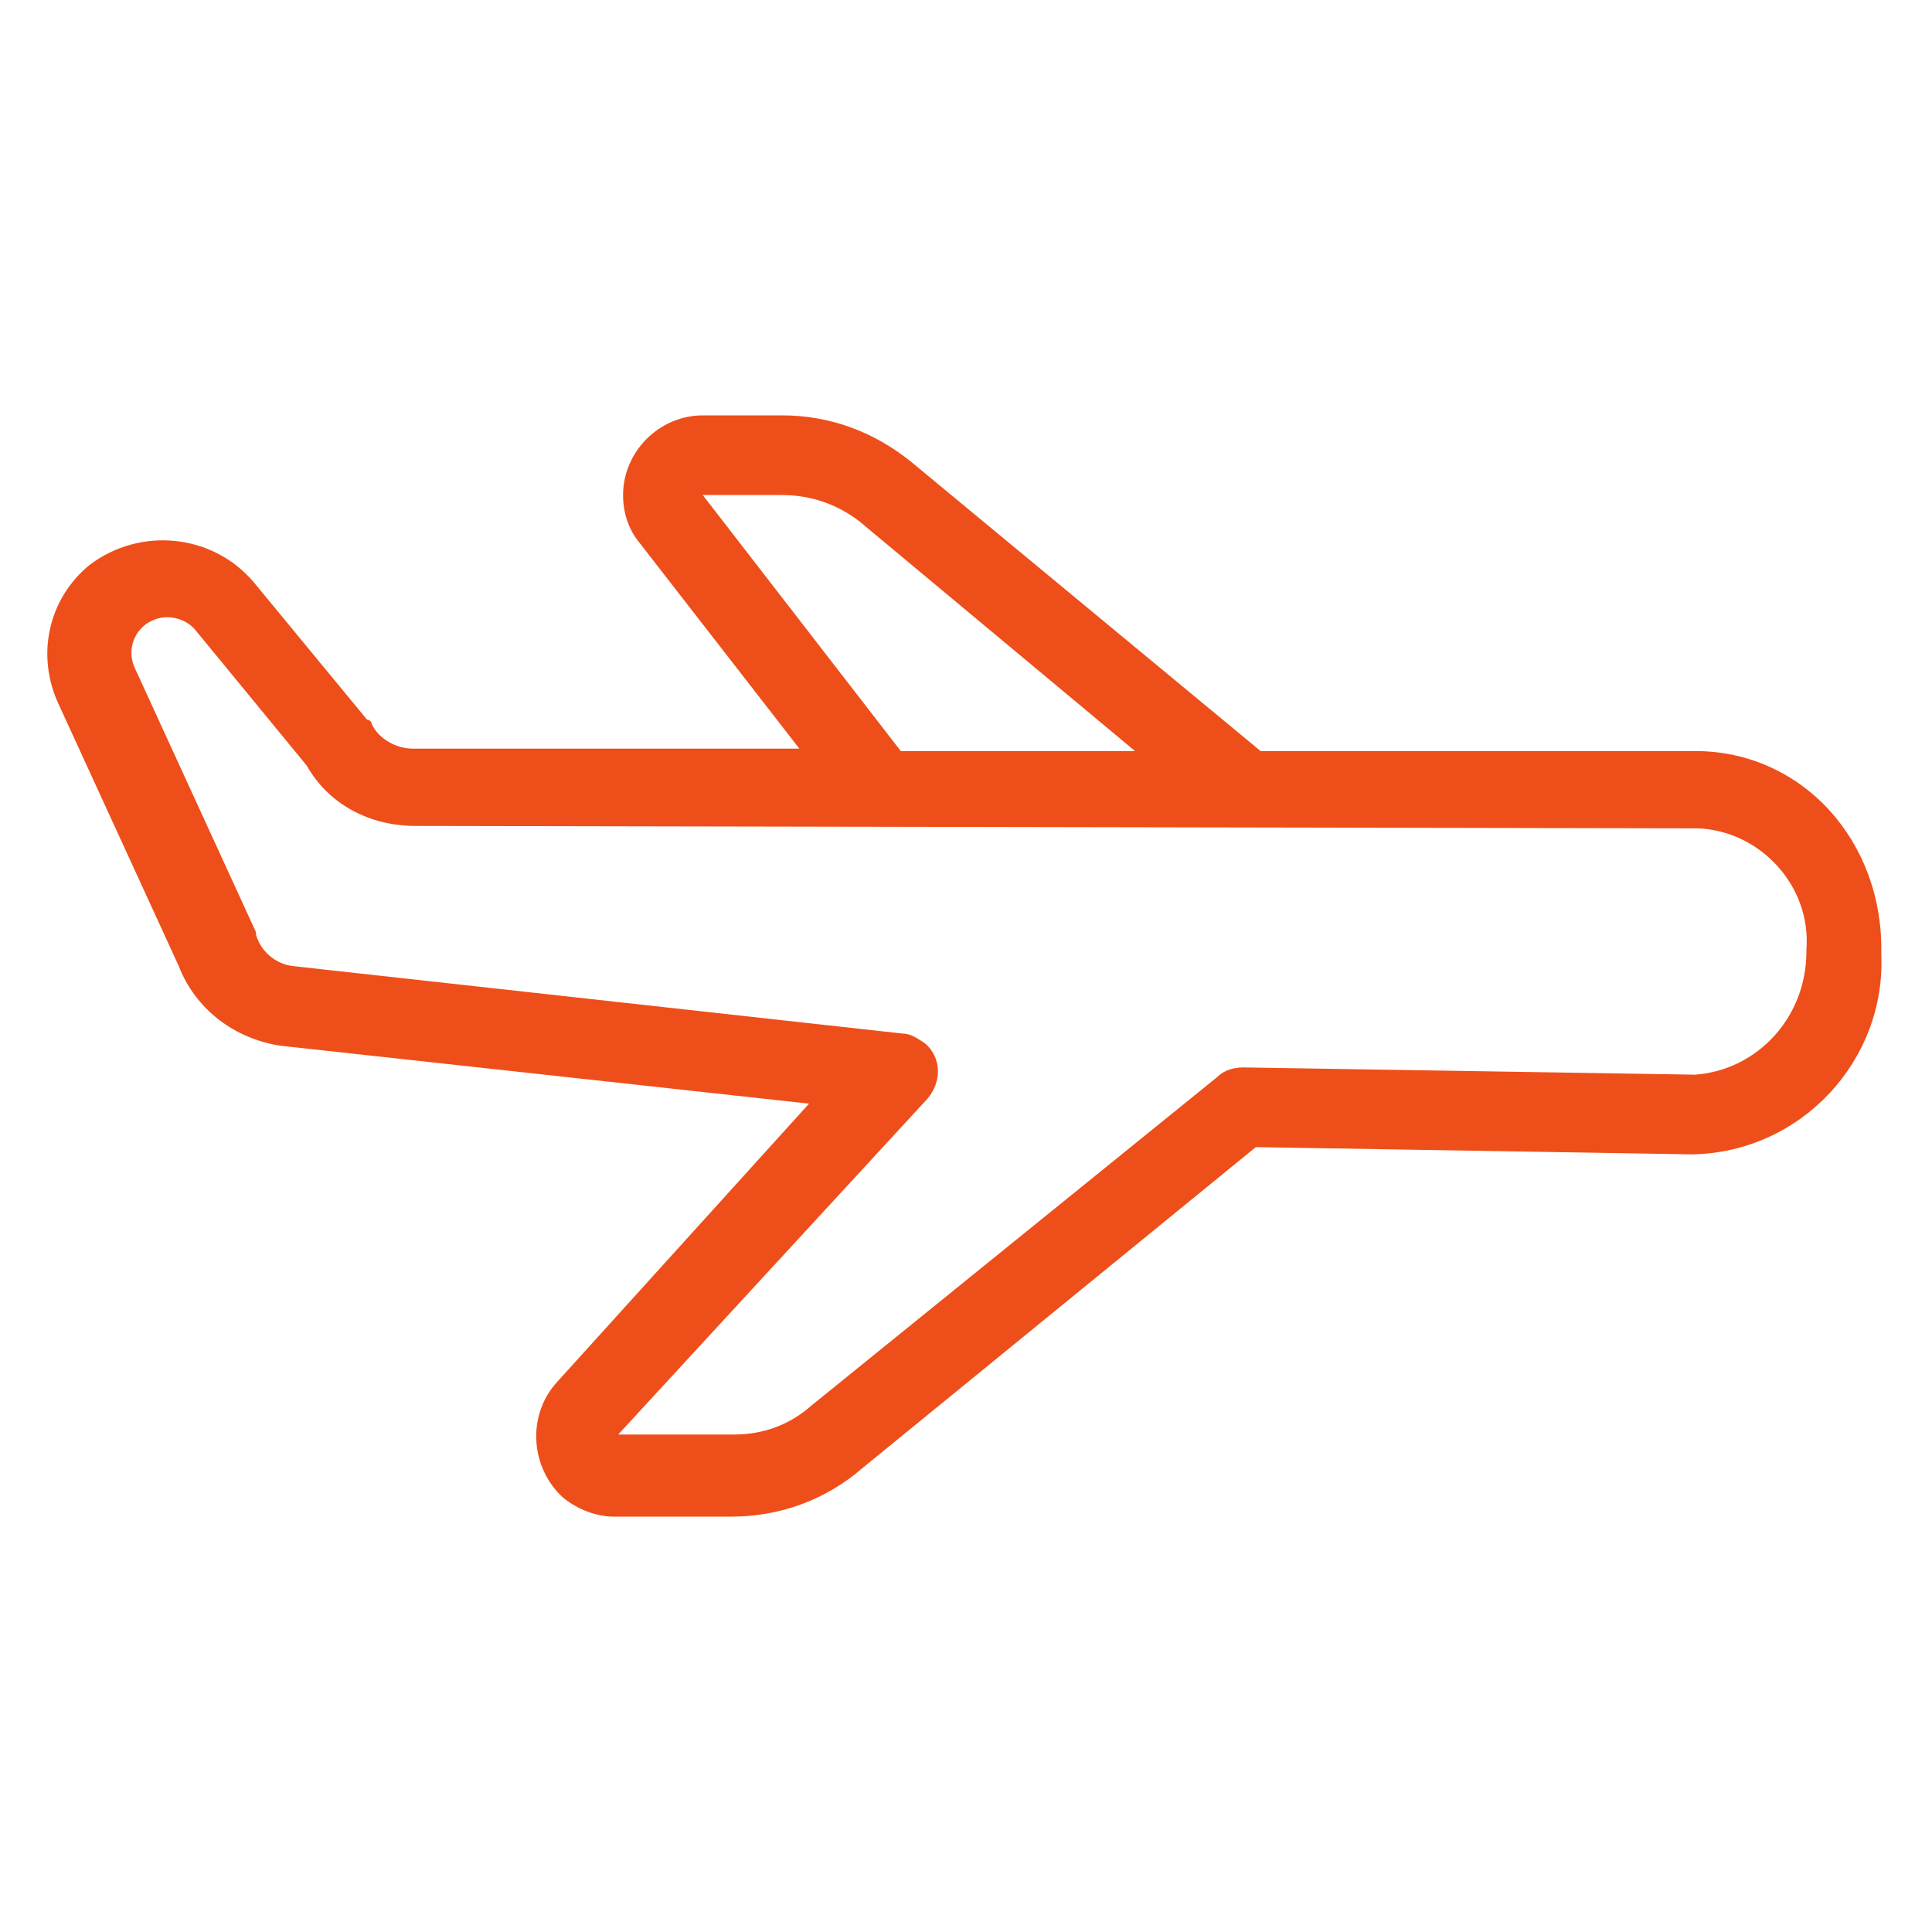
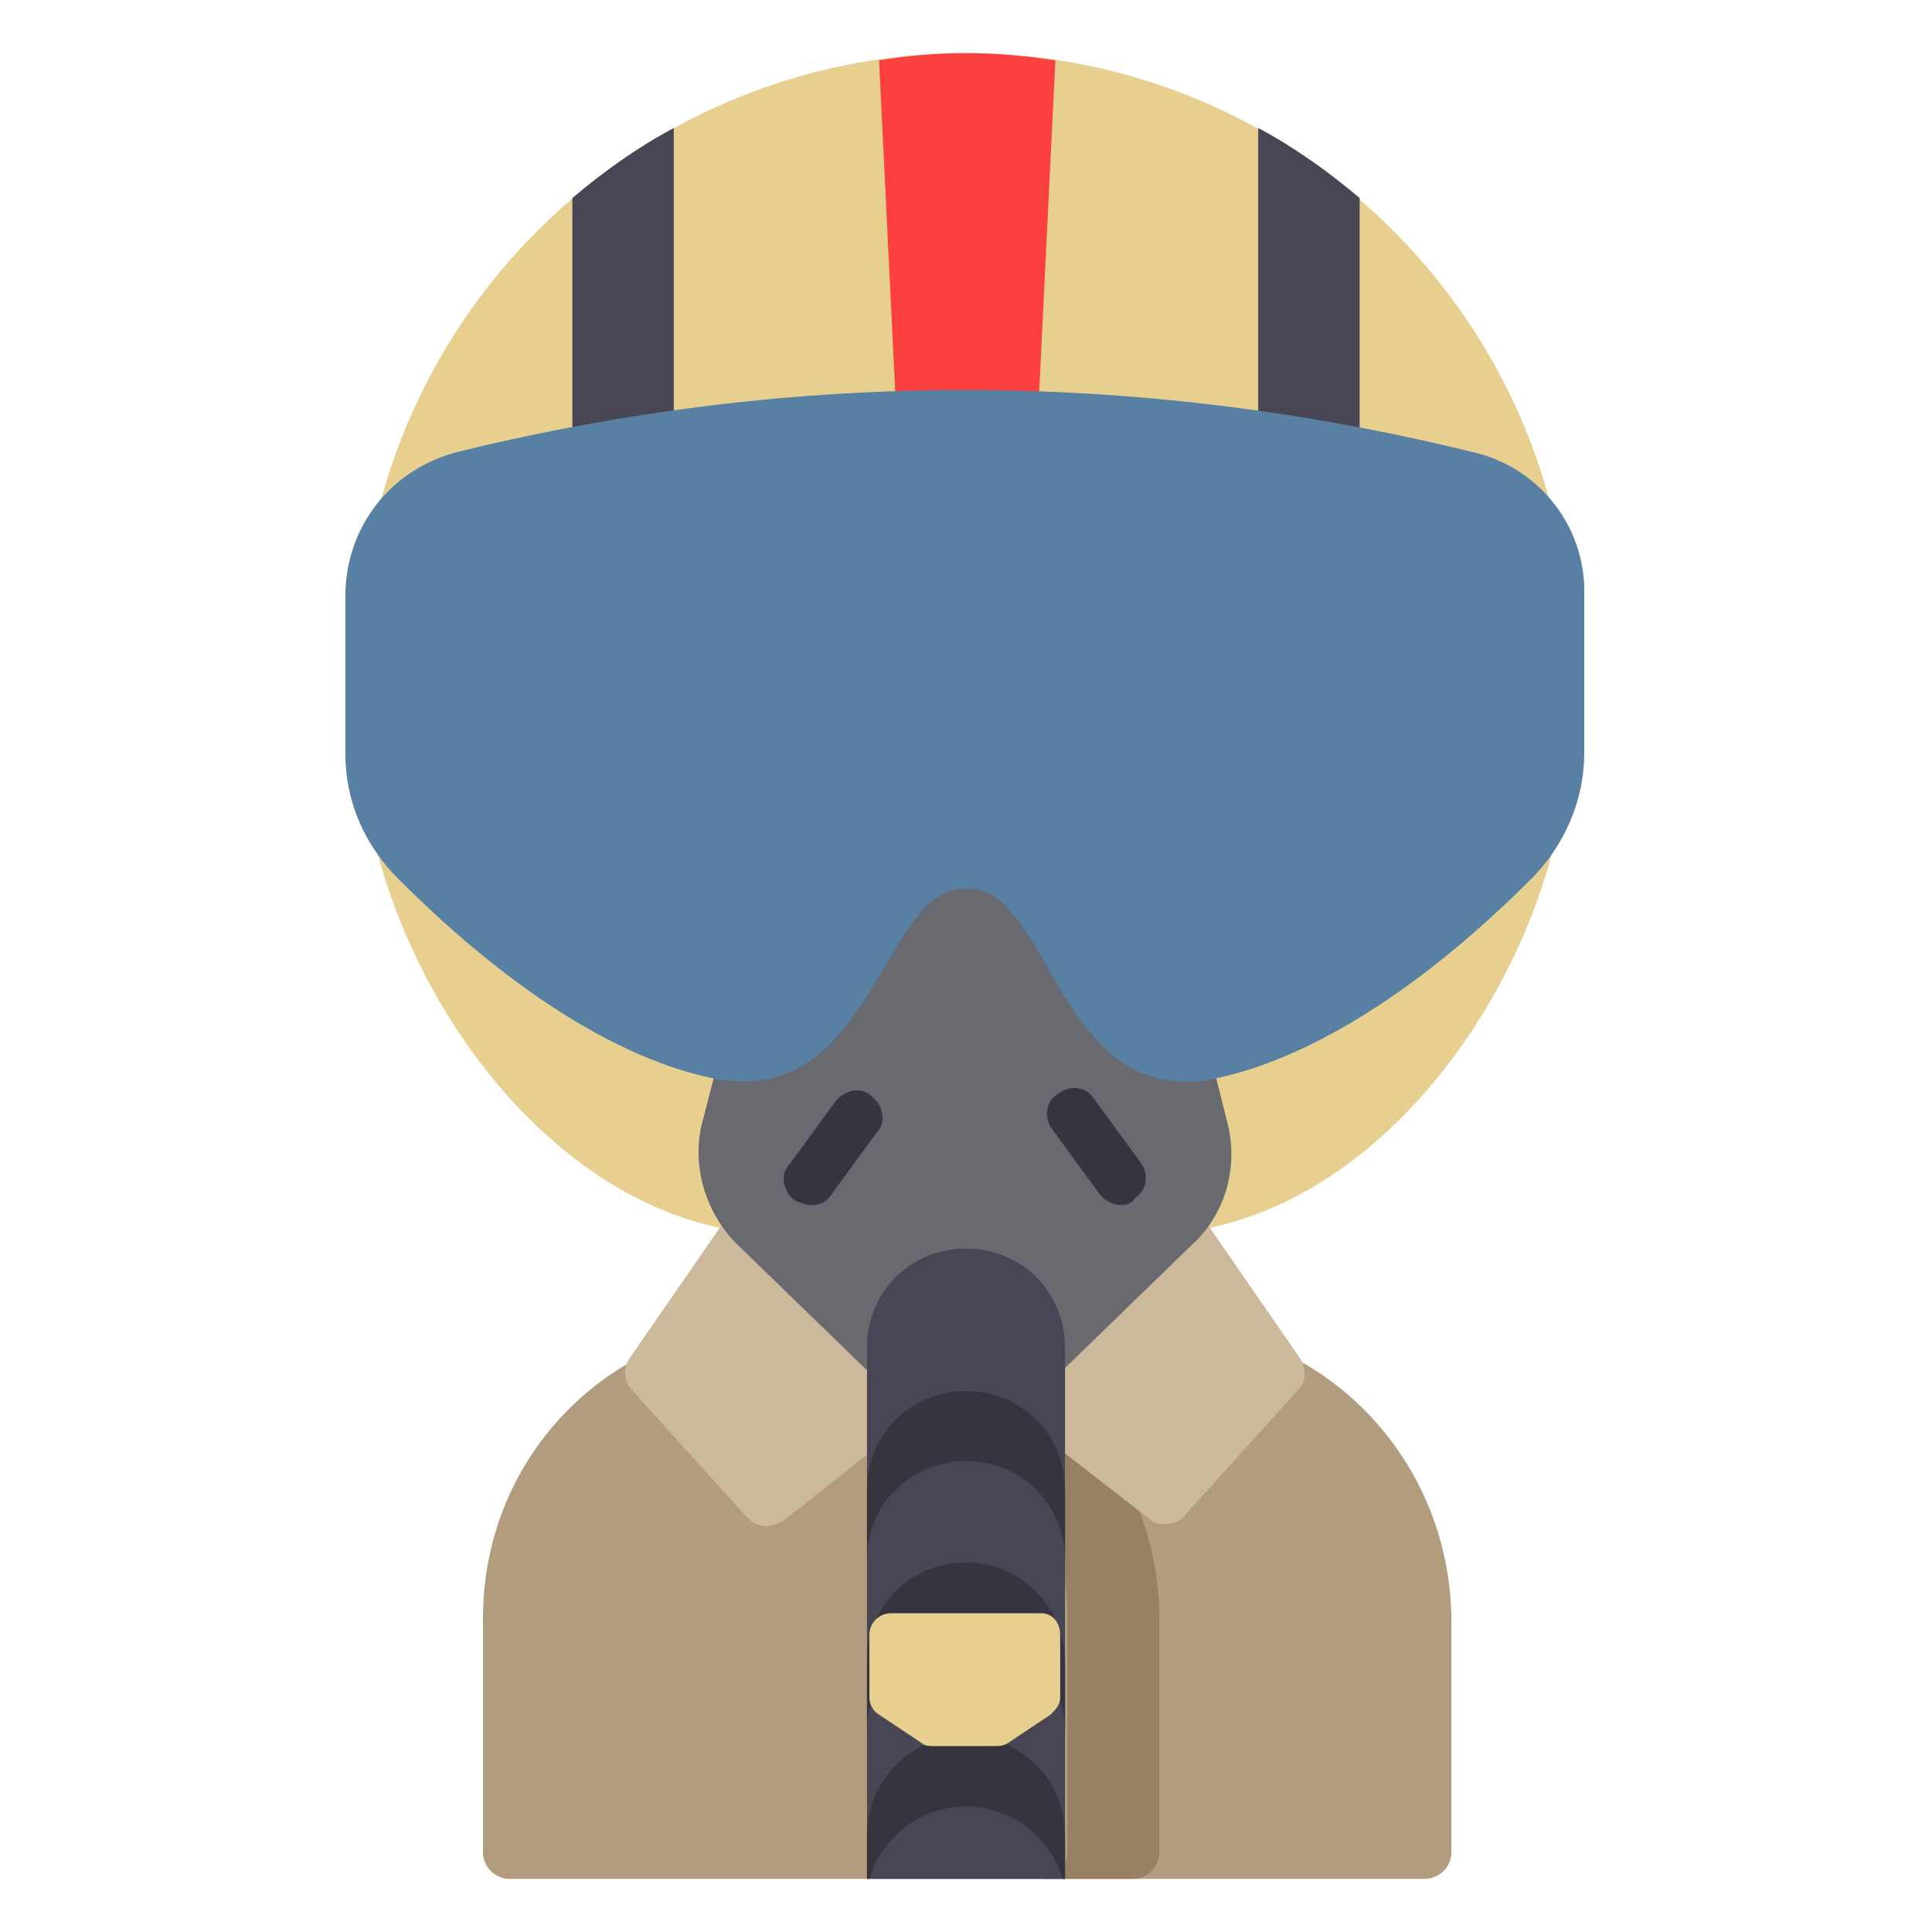
<svg xmlns="http://www.w3.org/2000/svg" version="1.1" id="Layer_1" x="0px" y="0px" viewBox="0 0 80 80" style="enable-background:new 0 0 80 80;" xml:space="preserve">
  <style type="text/css">
- 	.st0{fill:#EE4F1A;}
+ 	.st0{fill:#E7CF90;}
+ 	.st1{fill:#B19D7D;}
+ 	.st2{fill:#968163;}
+ 	.st3{fill:#CCB89B;}
+ 	.st4{fill:#484655;}
+ 	.st5{fill:#FB403F;}
+ 	.st6{fill:#696970;}
+ 	.st7{fill:#35343F;}
+ 	.st8{fill:#5880A2;}
</style>
-   <g id="Jota" transform="translate(0 -92.536)">
-     <g id="Group_15" transform="translate(0 92.536)">
-       <path id="Path_22" class="st0" d="M70.2,31.1L70.2,31.1l-18,0l-14.5-12c-1.5-1.2-3.3-1.9-5.3-1.9h-3.3c-1.8,0-3.3,1.5-3.3,3.3    c0,0.7,0.2,1.4,0.7,2l6.6,8.5l-16,0c-0.7,0-1.4-0.4-1.7-1c0-0.1-0.1-0.2-0.2-0.2l-4.7-5.7c-1.7-2-4.7-2.3-6.8-0.7    c-1.7,1.4-2.2,3.7-1.3,5.7l5,10.9c0.7,1.8,2.3,3,4.2,3.3l0,0l21.9,2.4L23,57.3l0,0c-1.2,1.4-1,3.5,0.3,4.7    c0.6,0.5,1.4,0.8,2.1,0.8h4.9c2,0,3.9-0.7,5.4-2L52,47.5l18.1,0.3h0c4.5-0.1,8-3.9,7.8-8.3C78,34.8,74.6,31.1,70.2,31.1z     M29.1,20.5h3.3c1.2,0,2.3,0.4,3.2,1.1L47,31.1l-9.7,0L29.1,20.5z M70.2,44.5l-18.7-0.3c-0.4,0-0.8,0.1-1.1,0.4L33.6,58.2l0,0    c-0.9,0.8-2,1.2-3.2,1.2h-4.8l12.8-13.9c0.6-0.7,0.6-1.7-0.1-2.3c-0.3-0.2-0.6-0.4-0.9-0.4L12.1,40c-0.7-0.1-1.3-0.6-1.5-1.3    c0,0,0-0.1,0-0.1l-5-10.9c-0.4-0.8,0-1.7,0.7-2c0.6-0.3,1.4-0.1,1.8,0.4l4.6,5.6c0.9,1.6,2.6,2.5,4.5,2.5l53.1,0.1l0,0    c2.6,0.1,4.7,2.4,4.5,5c0,0,0,0,0,0.1C74.8,42.1,72.8,44.3,70.2,44.5z" />
+   <g>
+     <path class="st0" d="M40,2.2c-13.8,0-25.1,11.2-25.1,25.1V30c0,9.6,7.8,21.1,17.4,21.1h15.3c9.6,0,17.4-11.5,17.4-21.1v-2.7   C65.1,13.5,53.8,2.2,40,2.2z" />
+     <path class="st1" d="M47.8,54.8H32.2C25.4,54.8,20,60.2,20,67v9.7c0,0.6,0.5,1.1,1.1,1.1h37.9c0.6,0,1.1-0.5,1.1-1.1V67   C60,60.2,54.6,54.8,47.8,54.8z" />
+     <path class="st2" d="M35.8,54.8H32c6.7,0,12.2,5.5,12.2,12.2v9.7c0,0.6-0.5,1.1-1.1,1.1h3.8c0.6,0,1.1-0.5,1.1-1.1V67   C48,60.2,42.5,54.8,35.8,54.8z" />
+     <path class="st3" d="M53.8,56.2l-4.7-6.8c-0.2-0.3-0.4-0.4-0.7-0.5c-0.3,0-0.6,0-0.9,0.2L40,55l-7.6-5.9c-0.2-0.2-0.5-0.3-0.9-0.2   c-0.3,0-0.6,0.2-0.7,0.5l-4.7,6.8c-0.3,0.4-0.3,1,0.1,1.4l4.7,5.2c0.2,0.2,0.5,0.4,0.8,0.4c0.2,0,0.5-0.1,0.7-0.2L40,57l7.6,5.9   c0.2,0.2,0.4,0.2,0.7,0.2c0.3,0,0.6-0.1,0.8-0.4l4.7-5.2C54.1,57.2,54.1,56.6,53.8,56.2z" />
+     <g>
+       <path class="st4" d="M56.3,8.2c-1.3-1.1-2.7-2.1-4.2-2.9V24h4.2V8.2z" />
+       <path class="st4" d="M23.7,8.2V24h4.2V5.3C26.4,6.1,25,7.1,23.7,8.2z" />
    </g>
+     <path class="st5" d="M40,2.2c-1.2,0-2.4,0.1-3.6,0.3l1,20.5h5.3l1-20.5C42.4,2.3,41.2,2.2,40,2.2z" />
+     <path class="st6" d="M47.5,33.2h-15l-3.4,13.2c-0.5,1.8,0.1,3.8,1.4,5.1l6.8,6.6h5.3l6.8-6.6c1.4-1.3,1.9-3.3,1.4-5.1L47.5,33.2z" />
+     <path class="st4" d="M44.1,77.8v-22c0-2.3-1.8-4.1-4.1-4.1s-4.1,1.8-4.1,4.1v22H44.1z" />
+     <g>
+       <path class="st7" d="M40,57.6c-2.3,0-4.1,1.8-4.1,4.1v2.9c0-2.3,1.8-4.1,4.1-4.1s4.1,1.8,4.1,4.1v-2.9    C44.1,59.4,42.3,57.6,40,57.6z" />
+       <path class="st7" d="M40,64.7c-2.3,0-4.1,1.8-4.1,4.1v2.9c0-2.3,1.8-4.1,4.1-4.1s4.1,1.8,4.1,4.1v-2.9    C44.1,66.6,42.3,64.7,40,64.7z" />
+       <path class="st7" d="M40,71.9c-2.3,0-4.1,1.8-4.1,4.1v1.8H36c0.5-1.7,2.1-3,4-3c1.9,0,3.5,1.3,4,3h0.1V76    C44.1,73.7,42.3,71.9,40,71.9z" />
+     </g>
+     <path class="st8" d="M60.9,18.7c-13.9-3.4-28-3.4-41.9,0c-2.8,0.7-4.7,3.1-4.7,6v6.5c0,2,0.8,3.8,2.2,5.2c6.3,6.3,11,7.9,13.3,8.3   c3.8,0.6,5.4-2.3,6.8-4.6c1.2-2.1,2-3.3,3.4-3.3c0.9,0,1.7,0.2,3.4,3.3c1.2,2.1,2.7,4.7,5.7,4.7c0.3,0,0.7,0,1-0.1   c2.2-0.4,7-2,13.3-8.3c1.4-1.4,2.2-3.3,2.2-5.2v-6.5C65.7,21.8,63.7,19.3,60.9,18.7z" />
+     <g>
+       <path class="st7" d="M46.4,49.9c-0.3,0-0.7-0.2-0.9-0.5l-1.9-2.6c-0.4-0.5-0.3-1.2,0.2-1.5c0.5-0.4,1.2-0.3,1.5,0.2l1.9,2.6    c0.4,0.5,0.3,1.2-0.2,1.5C46.9,49.8,46.7,49.9,46.4,49.9z" />
+       <path class="st7" d="M33.6,49.9c-0.2,0-0.5-0.1-0.7-0.2c-0.5-0.4-0.6-1.1-0.2-1.5l1.9-2.6c0.4-0.5,1.1-0.6,1.5-0.2    c0.5,0.4,0.6,1.1,0.2,1.5l-1.9,2.6C34.2,49.8,33.9,49.9,33.6,49.9z" />
+     </g>
+     <path class="st0" d="M43.1,66.8h-6.2c-0.5,0-0.9,0.4-0.9,0.9v2.6c0,0.3,0.2,0.6,0.4,0.7l1.8,1.2c0.1,0.1,0.3,0.1,0.5,0.1h2.5   c0.2,0,0.3,0,0.5-0.1l1.8-1.2c0.2-0.2,0.4-0.4,0.4-0.7v-2.6C43.9,67.2,43.6,66.8,43.1,66.8z" />
  </g>
</svg>
